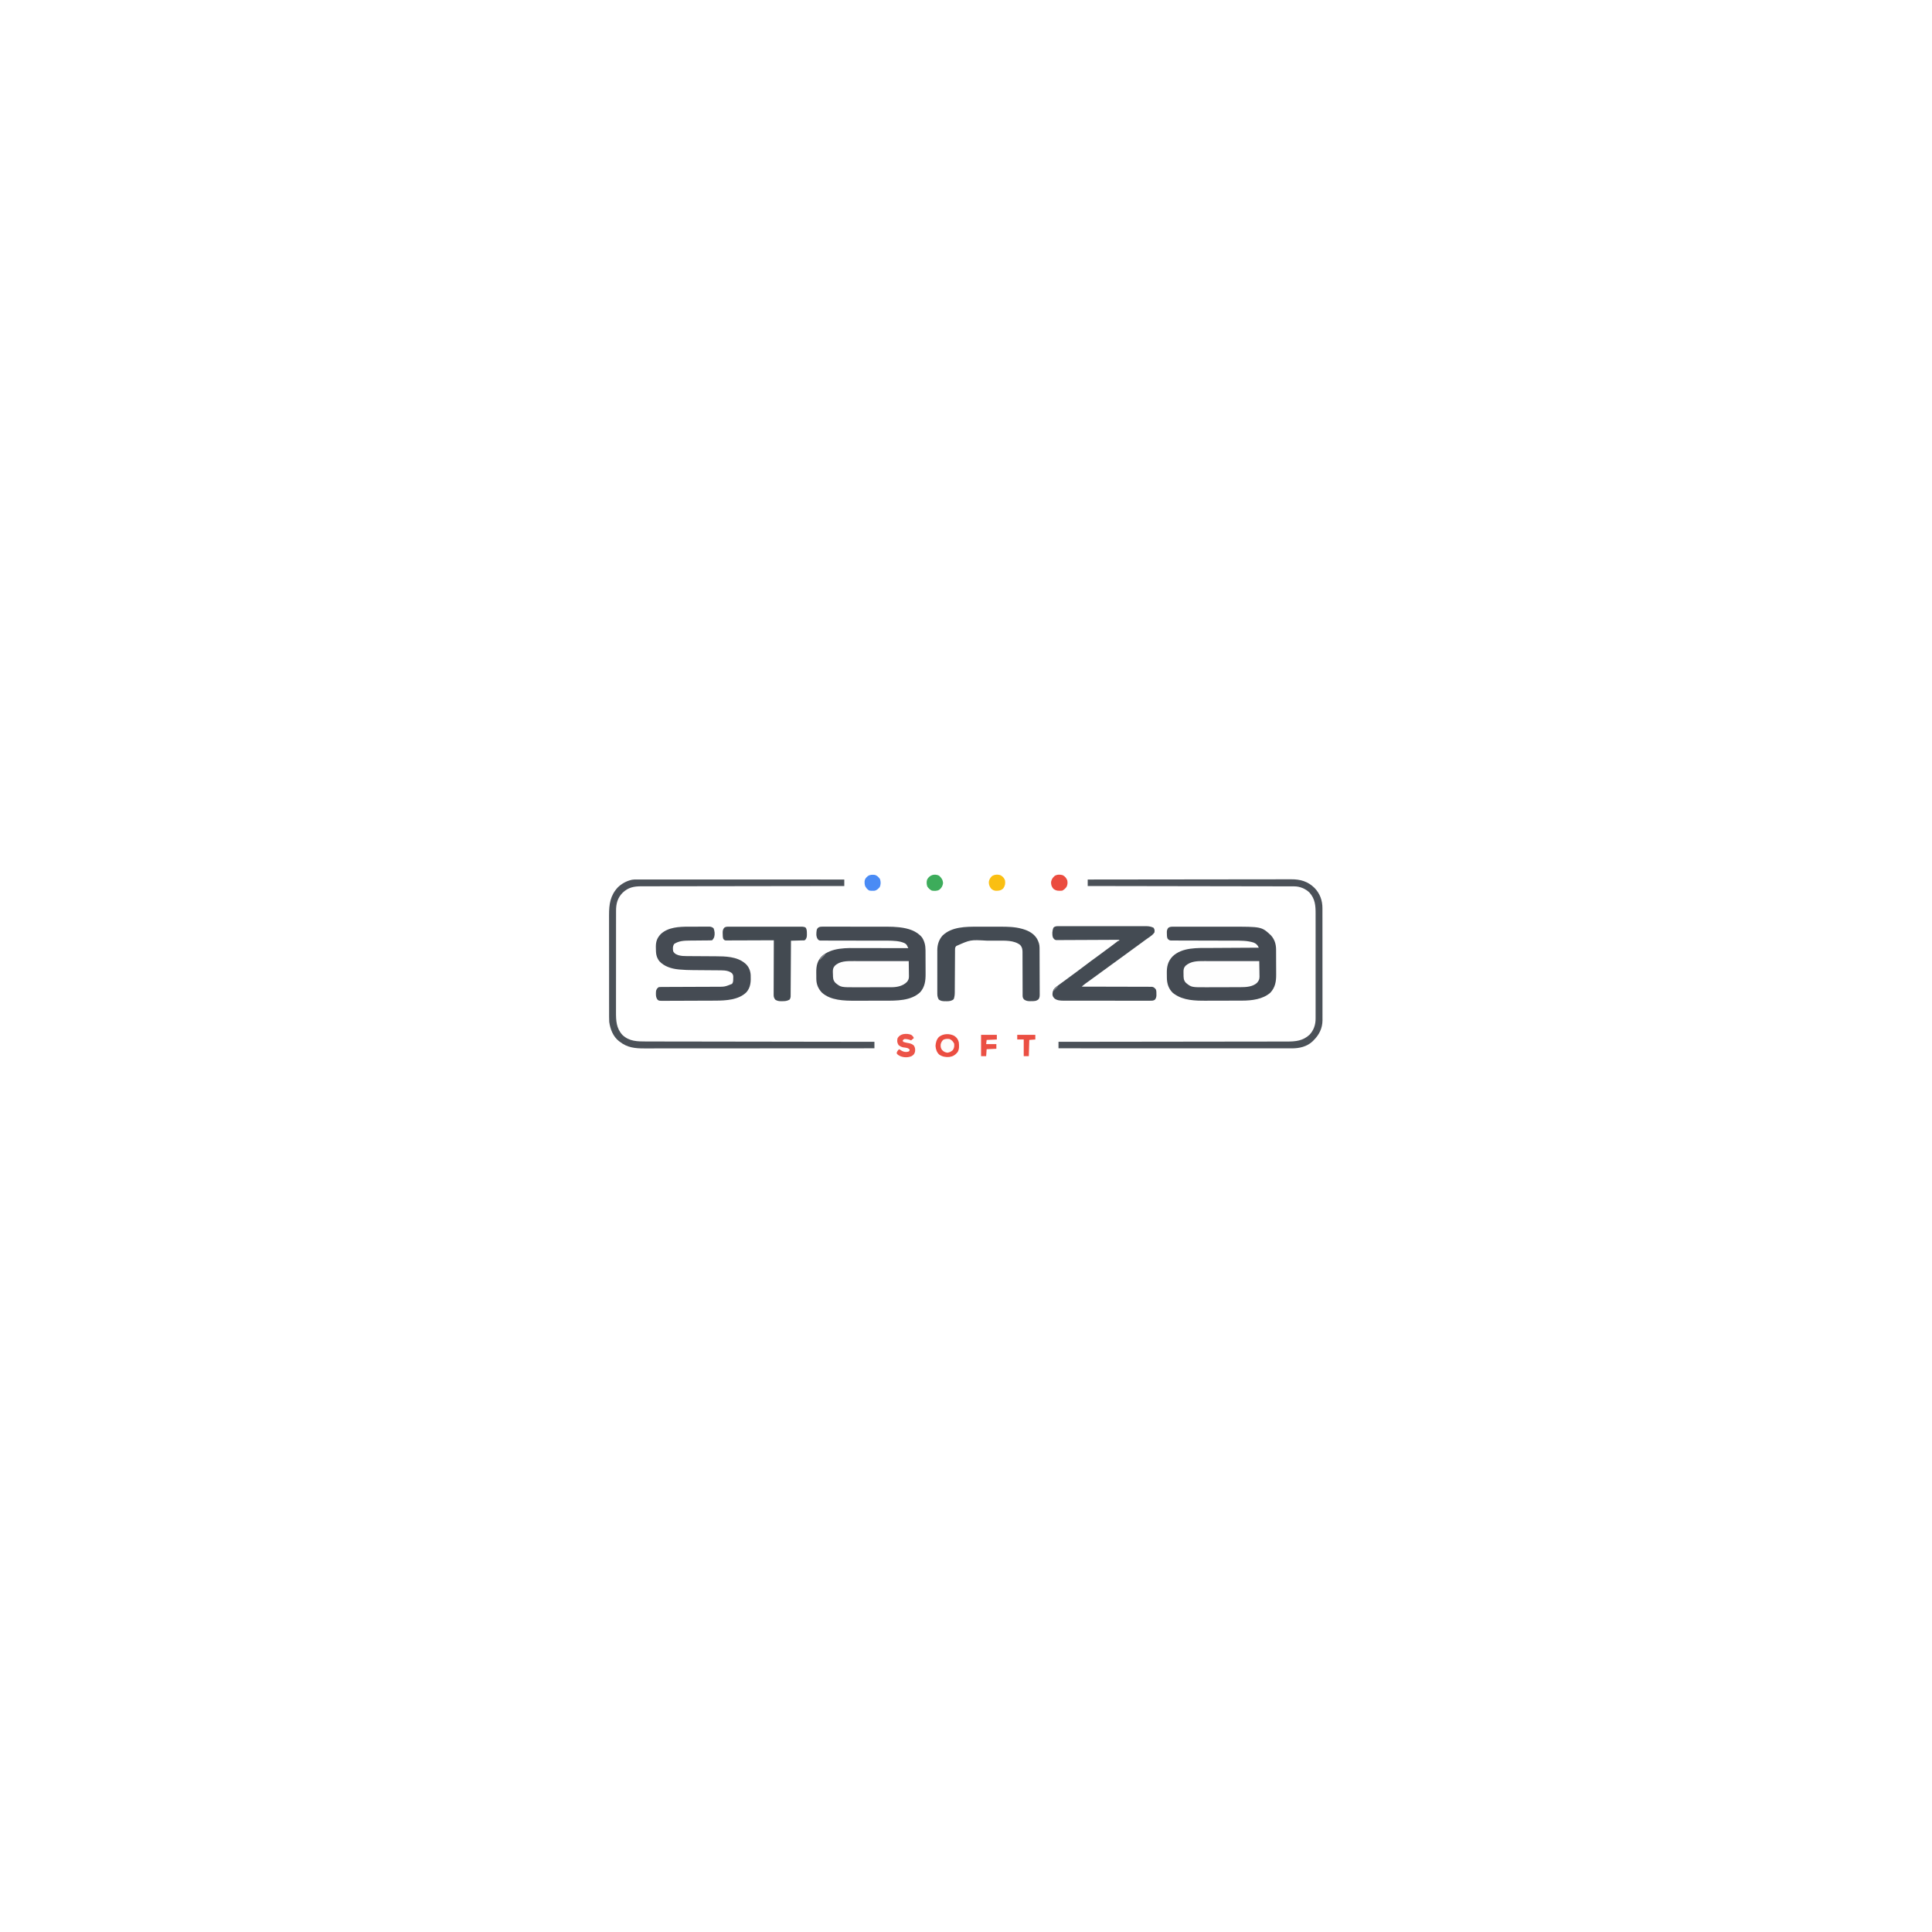
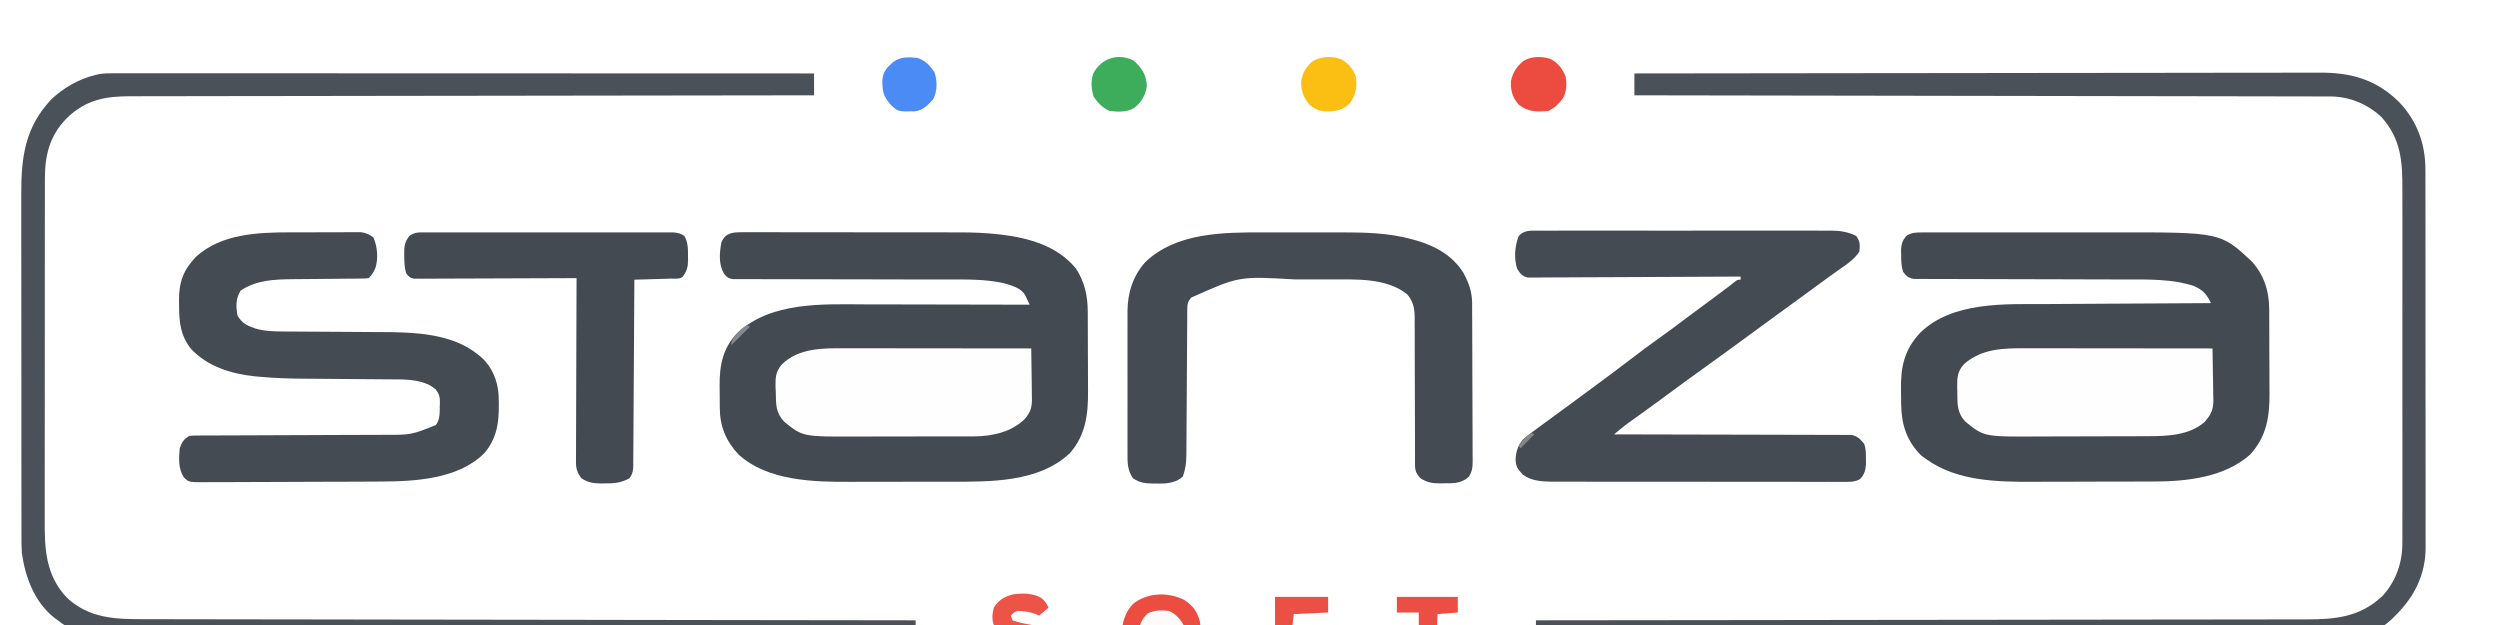
- <svg xmlns="http://www.w3.org/2000/svg" version="1.1" width="4167" height="4167">
+ <svg xmlns="http://www.w3.org/2000/svg" version="1.1" viewBox="1300 1850 1600 400">
  <path d="M0 0 C0.971 -0.005 0.971 -0.005 1.962 -0.009 C4.13 -0.017 6.298 -0.011 8.467 -0.005 C10.022 -0.008 11.578 -0.011 13.134 -0.015 C17.365 -0.025 21.595 -0.021 25.825 -0.015 C30.267 -0.01 34.709 -0.014 39.151 -0.017 C46.627 -0.021 54.103 -0.016 61.579 -0.007 C70.178 0.004 78.777 0.001 87.375 -0.01 C94.782 -0.02 102.189 -0.021 109.595 -0.016 C114.007 -0.012 118.419 -0.012 122.831 -0.019 C190.693 -0.107 190.693 -0.107 210.722 18.629 C218.538 27.295 221.758 37.486 221.825 49.024 C221.832 49.756 221.839 50.487 221.846 51.24 C221.864 53.634 221.868 56.028 221.871 58.422 C221.877 60.106 221.884 61.79 221.891 63.473 C221.903 66.996 221.906 70.519 221.905 74.041 C221.905 78.522 221.932 83.002 221.967 87.482 C221.989 90.959 221.993 94.437 221.992 97.914 C221.994 99.564 222.003 101.214 222.019 102.864 C222.147 117.871 220.144 130.8 209.535 142.254 C193.423 156.576 169.403 159.391 148.641 159.415 C147.589 159.42 146.537 159.425 145.453 159.43 C141.995 159.445 138.536 159.452 135.078 159.457 C133.886 159.46 132.695 159.463 131.467 159.466 C125.155 159.481 118.842 159.49 112.53 159.494 C106.063 159.5 99.596 159.524 93.129 159.552 C88.11 159.571 83.092 159.576 78.074 159.578 C75.693 159.581 73.312 159.588 70.931 159.602 C47.845 159.721 22.084 159.223 2.535 145.254 C0.926 144.109 0.926 144.109 -0.715 142.941 C-10.151 133.72 -13.579 122.865 -13.728 109.95 C-13.742 108.471 -13.753 106.992 -13.761 105.512 C-13.772 104.021 -13.792 102.53 -13.822 101.039 C-14.113 86.413 -11.817 75.147 -1.536 64.199 C19.203 44.068 52.589 45.949 79.317 45.849 C83.027 45.833 86.737 45.807 90.447 45.781 C97.445 45.735 104.443 45.698 111.44 45.665 C119.419 45.626 127.397 45.577 135.376 45.527 C151.762 45.424 168.148 45.334 184.535 45.254 C181.679 39.338 179.522 36.899 173.535 34.254 C159.748 29.812 145.111 30.106 130.78 30.112 C129.258 30.109 127.735 30.106 126.212 30.102 C122.965 30.094 119.718 30.089 116.471 30.085 C111.336 30.079 106.201 30.063 101.065 30.044 C99.3 30.038 97.535 30.031 95.77 30.025 C94.446 30.02 94.446 30.02 93.095 30.015 C81.16 29.973 69.225 29.94 57.291 29.928 C49.207 29.92 41.125 29.897 33.042 29.859 C28.773 29.839 24.504 29.827 20.235 29.832 C16.231 29.836 12.227 29.822 8.223 29.795 C6.754 29.788 5.285 29.787 3.816 29.795 C1.813 29.804 -0.191 29.786 -2.194 29.766 C-3.315 29.764 -4.436 29.761 -5.592 29.759 C-9.134 29.137 -10.288 28.064 -12.465 25.254 C-13.662 21.664 -13.671 18.663 -13.715 14.879 C-13.741 13.572 -13.767 12.265 -13.793 10.918 C-13.448 7.059 -12.88 5.245 -10.465 2.254 C-7.019 -0.007 -4.062 0.003 0 0 Z " fill="#444A52" transform="translate(2530.465,1998.746)" />
  <path d="M0 0 C0.649 -0.004 1.298 -0.008 1.967 -0.012 C4.134 -0.022 6.301 -0.01 8.469 0.002 C10.027 -0.001 11.584 -0.004 13.142 -0.009 C17.372 -0.019 21.602 -0.009 25.832 0.004 C30.275 0.016 34.718 0.011 39.16 0.009 C46.634 0.009 54.108 0.02 61.583 0.038 C70.182 0.059 78.781 0.063 87.381 0.056 C95.685 0.051 103.989 0.056 112.293 0.068 C115.809 0.072 119.325 0.073 122.841 0.071 C127.005 0.069 131.169 0.077 135.333 0.093 C136.846 0.097 138.359 0.098 139.872 0.095 C147.948 0.083 155.898 0.401 163.931 1.278 C164.654 1.357 165.378 1.436 166.124 1.517 C183.93 3.636 202.341 8.86 214.06 23.288 C219.54 31.77 221.514 40.601 221.569 50.566 C221.574 51.26 221.579 51.953 221.584 52.668 C221.598 54.948 221.605 57.227 221.611 59.507 C221.615 60.684 221.615 60.684 221.619 61.886 C221.634 66.043 221.644 70.2 221.648 74.357 C221.653 78.62 221.677 82.882 221.706 87.145 C221.725 90.45 221.73 93.755 221.731 97.06 C221.734 98.63 221.742 100.2 221.755 101.77 C221.872 116.581 220.23 129.94 210.095 141.437 C190.125 160.244 158.983 159.692 133.486 159.675 C131.09 159.679 128.695 159.683 126.299 159.688 C121.3 159.695 116.301 159.695 111.302 159.69 C104.951 159.684 98.599 159.701 92.248 159.724 C87.306 159.739 82.364 159.74 77.422 159.737 C75.083 159.737 72.744 159.742 70.405 159.753 C46.474 159.844 16.854 159.387 -1.967 142.206 C-9.977 133.652 -13.89 124.257 -13.928 112.456 C-13.935 111.718 -13.942 110.979 -13.948 110.218 C-13.959 108.663 -13.963 107.107 -13.963 105.552 C-13.967 103.21 -14.004 100.87 -14.042 98.529 C-14.142 85.337 -12.134 74.19 -2.592 64.374 C19.002 44.366 51.894 46.062 79.19 46.171 C82.9 46.184 86.61 46.185 90.32 46.187 C97.318 46.194 104.316 46.21 111.313 46.23 C119.292 46.253 127.27 46.264 135.249 46.274 C151.635 46.294 168.021 46.329 184.408 46.374 C183.794 45.075 183.172 43.78 182.547 42.487 C182.029 41.405 182.029 41.405 181.5 40.3 C178.818 35.57 172.971 34.139 168.025 32.663 C155.876 29.897 143.038 30.229 130.653 30.248 C129.131 30.247 127.608 30.245 126.085 30.243 C122.838 30.238 119.591 30.236 116.344 30.236 C111.209 30.235 106.074 30.222 100.938 30.207 C100.068 30.204 99.198 30.201 98.301 30.199 C96.523 30.193 94.746 30.188 92.968 30.183 C81.033 30.148 69.098 30.121 57.164 30.124 C49.08 30.125 40.998 30.109 32.915 30.073 C28.646 30.055 24.377 30.045 20.108 30.058 C16.104 30.069 12.1 30.057 8.096 30.028 C6.627 30.021 5.158 30.023 3.689 30.034 C1.686 30.048 -0.318 30.028 -2.321 30.007 C-3.442 30.005 -4.563 30.004 -5.719 30.002 C-8.592 29.374 -8.592 29.374 -10.938 26.96 C-14.884 20.792 -14.124 13.419 -12.905 6.437 C-10.38 0.546 -5.978 -0.001 0 0 Z " fill="#444A52" transform="translate(1774.592,1998.626)" />
  <path d="M0 0 C0.774 -0.001 1.548 -0.002 2.345 -0.003 C4.948 -0.006 7.551 -0.002 10.154 0.003 C12.035 0.002 13.916 0.001 15.797 0 C20.973 -0.002 26.15 0.002 31.326 0.007 C36.906 0.011 42.485 0.01 48.064 0.009 C57.733 0.009 67.403 0.012 77.072 0.017 C91.052 0.025 105.032 0.028 119.012 0.029 C141.692 0.031 164.373 0.038 187.053 0.048 C209.088 0.057 231.122 0.064 253.157 0.068 C253.836 0.068 254.515 0.068 255.215 0.069 C262.035 0.07 268.855 0.071 275.675 0.072 C332.876 0.083 390.078 0.1 447.279 0.123 C447.279 4.743 447.279 9.363 447.279 14.123 C445.847 14.125 445.847 14.125 444.386 14.126 C387.811 14.184 331.236 14.258 274.661 14.352 C267.869 14.363 261.077 14.374 254.286 14.385 C253.61 14.387 252.934 14.388 252.238 14.389 C230.336 14.425 208.435 14.45 186.533 14.471 C163.386 14.494 140.239 14.527 117.092 14.572 C103.226 14.598 89.361 14.616 75.496 14.622 C65.99 14.628 56.485 14.644 46.979 14.669 C41.493 14.683 36.008 14.692 30.522 14.688 C25.498 14.685 20.474 14.695 15.451 14.716 C13.635 14.722 11.819 14.722 10.003 14.716 C-6.351 14.673 -18.799 16.977 -30.909 28.686 C-41.898 39.787 -45.044 52.445 -44.982 67.691 C-44.986 68.707 -44.989 69.723 -44.993 70.77 C-45.004 74.15 -45 77.53 -44.996 80.909 C-45 83.343 -45.005 85.777 -45.011 88.21 C-45.023 94.119 -45.026 100.029 -45.023 105.938 C-45.022 110.745 -45.023 115.552 -45.028 120.359 C-45.028 121.045 -45.029 121.731 -45.03 122.438 C-45.031 123.831 -45.032 125.225 -45.033 126.619 C-45.044 139.672 -45.042 152.724 -45.036 165.777 C-45.031 177.695 -45.042 189.613 -45.061 201.531 C-45.08 213.793 -45.089 226.055 -45.085 238.317 C-45.083 245.192 -45.085 252.066 -45.099 258.94 C-45.113 265.408 -45.11 271.875 -45.097 278.342 C-45.095 280.708 -45.097 283.075 -45.106 285.441 C-45.167 304.292 -44.673 320.729 -31.221 335.373 C-16.407 349.363 0.881 349.422 20.077 349.402 C22.203 349.407 24.328 349.412 26.454 349.419 C32.278 349.435 38.102 349.438 43.926 349.44 C50.213 349.443 56.5 349.459 62.787 349.472 C73.674 349.495 84.56 349.51 95.447 349.52 C106.862 349.53 118.277 349.545 129.692 349.565 C130.758 349.567 130.758 349.567 131.845 349.569 C135.453 349.575 139.061 349.582 142.669 349.588 C168.208 349.634 193.747 349.67 219.286 349.701 C244.093 349.731 268.899 349.766 293.706 349.806 C294.471 349.807 295.236 349.808 296.024 349.809 C303.707 349.822 311.389 349.834 319.072 349.847 C334.722 349.872 350.371 349.897 366.021 349.922 C366.741 349.923 367.46 349.924 368.201 349.925 C416.227 350.001 464.253 350.063 512.279 350.123 C512.279 354.743 512.279 359.363 512.279 364.123 C463.445 364.157 414.611 364.189 365.777 364.208 C364.693 364.208 364.693 364.208 363.587 364.209 C347.874 364.215 332.162 364.22 316.45 364.225 C308.744 364.228 301.039 364.23 293.334 364.233 C292.183 364.233 292.183 364.233 291.01 364.234 C266.164 364.242 241.318 364.257 216.472 364.276 C190.936 364.295 165.4 364.307 139.863 364.311 C136.255 364.311 132.647 364.312 129.039 364.313 C128.329 364.313 127.619 364.313 126.887 364.313 C115.464 364.316 104.04 364.325 92.617 364.337 C81.128 364.348 69.639 364.353 58.15 364.35 C51.926 364.349 45.703 364.351 39.48 364.361 C33.78 364.371 28.08 364.372 22.38 364.365 C20.321 364.364 18.262 364.367 16.202 364.373 C-3.542 364.43 -20.663 362.831 -36.721 350.123 C-37.407 349.624 -38.093 349.125 -38.799 348.611 C-51.555 338.643 -57.556 322.658 -59.721 307.123 C-59.972 303.533 -59.996 299.963 -59.982 296.366 C-59.986 295.341 -59.989 294.317 -59.993 293.261 C-60.004 289.859 -60 286.457 -59.996 283.055 C-60 280.604 -60.005 278.152 -60.011 275.7 C-60.023 269.75 -60.026 263.8 -60.023 257.849 C-60.022 253.009 -60.023 248.168 -60.028 243.327 C-60.028 242.636 -60.029 241.945 -60.03 241.233 C-60.031 239.828 -60.032 238.424 -60.033 237.02 C-60.044 223.873 -60.042 210.726 -60.036 197.579 C-60.031 185.577 -60.042 173.576 -60.061 161.575 C-60.08 149.223 -60.088 136.872 -60.085 124.52 C-60.083 117.597 -60.085 110.674 -60.099 103.751 C-60.113 97.238 -60.11 90.725 -60.097 84.212 C-60.095 81.83 -60.097 79.447 -60.106 77.065 C-60.181 53.707 -57.666 34.725 -41.159 16.998 C-33.354 9.443 -23.323 3.673 -12.721 1.123 C-12.015 0.951 -11.309 0.779 -10.581 0.601 C-7.041 0.009 -3.577 -0.013 0 0 Z " fill="#4B5158" transform="translate(1373.721,1896.877)" />
  <path d="M0 0 C57.726 -0.092 115.452 -0.162 173.178 -0.204 C179.995 -0.209 186.811 -0.214 193.628 -0.22 C194.306 -0.22 194.985 -0.221 195.683 -0.221 C217.654 -0.238 239.624 -0.268 261.595 -0.305 C284.821 -0.344 308.047 -0.368 331.273 -0.376 C345.181 -0.382 359.089 -0.399 372.998 -0.432 C382.538 -0.453 392.078 -0.459 401.618 -0.454 C407.121 -0.451 412.623 -0.455 418.125 -0.477 C423.169 -0.496 428.213 -0.497 433.257 -0.484 C435.075 -0.482 436.894 -0.487 438.712 -0.5 C458.587 -0.629 474.707 3.886 489.27 18.145 C500.926 30.335 506.325 45.094 506.261 61.79 C506.265 62.854 506.268 63.918 506.272 65.015 C506.283 68.569 506.279 72.123 506.275 75.677 C506.279 78.23 506.284 80.783 506.29 83.336 C506.302 89.545 506.305 95.753 506.302 101.962 C506.301 107.012 506.302 112.061 506.307 117.111 C506.307 117.831 506.308 118.551 506.308 119.293 C506.31 120.755 506.311 122.218 506.312 123.68 C506.323 137.386 506.321 151.092 506.315 164.798 C506.309 177.318 506.321 189.838 506.34 202.358 C506.359 215.232 506.367 228.105 506.364 240.979 C506.362 248.199 506.364 255.419 506.378 262.64 C506.392 269.433 506.389 276.225 506.376 283.018 C506.374 285.506 506.376 287.994 506.385 290.482 C506.395 293.889 506.387 297.295 506.374 300.702 C506.382 301.677 506.389 302.652 506.397 303.657 C506.262 320.949 499.196 334.974 487 347 C486.363 347.647 485.726 348.294 485.07 348.961 C472.937 360.49 456.402 364.176 440.143 364.123 C439.27 364.124 438.398 364.125 437.499 364.127 C434.573 364.129 431.647 364.125 428.721 364.12 C426.603 364.121 424.485 364.122 422.367 364.123 C416.545 364.125 410.723 364.121 404.902 364.116 C398.624 364.112 392.347 364.113 386.069 364.114 C375.193 364.114 364.316 364.111 353.44 364.106 C342.033 364.1 330.626 364.096 319.219 364.095 C318.155 364.095 318.155 364.095 317.069 364.095 C313.467 364.094 309.865 364.094 306.262 364.094 C280.749 364.092 255.235 364.085 229.722 364.075 C204.936 364.066 180.151 364.059 155.365 364.055 C154.601 364.055 153.837 364.055 153.05 364.055 C145.377 364.053 137.705 364.052 130.032 364.051 C114.402 364.048 98.771 364.045 83.141 364.042 C82.422 364.042 81.704 364.042 80.963 364.042 C32.976 364.033 -15.012 364.017 -63 364 C-63 359.38 -63 354.76 -63 350 C-61.924 349.999 -60.847 349.998 -59.738 349.997 C-12.292 349.954 35.155 349.907 82.601 349.841 C83.32 349.84 84.038 349.839 84.779 349.838 C100.396 349.816 116.014 349.794 131.631 349.771 C139.29 349.76 146.95 349.749 154.609 349.738 C155.371 349.736 156.133 349.735 156.918 349.734 C181.612 349.699 206.305 349.673 230.999 349.652 C256.38 349.63 281.76 349.599 307.141 349.555 C310.728 349.549 314.315 349.543 317.902 349.537 C318.96 349.535 318.96 349.535 320.041 349.533 C331.393 349.515 342.746 349.506 354.098 349.502 C365.518 349.497 376.938 349.481 388.357 349.454 C394.542 349.44 400.727 349.431 406.911 349.435 C412.578 349.438 418.244 349.428 423.91 349.407 C425.956 349.402 428.002 349.401 430.048 349.407 C448.658 349.45 464.603 347.857 478.742 334.449 C487.604 324.836 491.627 312.865 491.508 299.963 C491.514 298.909 491.52 297.854 491.527 296.768 C491.543 293.264 491.53 289.762 491.518 286.258 C491.523 283.734 491.53 281.21 491.539 278.686 C491.555 272.56 491.553 266.434 491.541 260.308 C491.532 255.326 491.531 250.343 491.535 245.361 C491.536 244.294 491.536 244.294 491.537 243.206 C491.538 241.761 491.54 240.316 491.541 238.871 C491.552 225.344 491.539 211.817 491.518 198.29 C491.5 186.704 491.503 175.117 491.521 163.531 C491.543 150.051 491.551 136.572 491.539 123.092 C491.538 121.653 491.537 120.213 491.535 118.773 C491.535 118.065 491.534 117.357 491.533 116.627 C491.53 111.656 491.536 106.684 491.545 101.713 C491.558 95.011 491.549 88.31 491.526 81.608 C491.52 79.154 491.522 76.699 491.531 74.245 C491.589 56.358 490.67 41.983 478.191 27.969 C469.253 19.495 457.314 14.675 445.064 14.738 C444.291 14.734 443.518 14.73 442.722 14.726 C440.135 14.715 437.548 14.718 434.961 14.722 C433.086 14.717 431.211 14.711 429.337 14.704 C424.188 14.688 419.039 14.685 413.89 14.683 C408.336 14.68 402.783 14.664 397.229 14.651 C387.608 14.628 377.987 14.613 368.366 14.603 C354.456 14.589 340.545 14.563 326.635 14.535 C304.066 14.49 281.498 14.453 258.929 14.422 C237.006 14.392 215.082 14.357 193.158 14.317 C192.482 14.316 191.806 14.315 191.11 14.314 C184.322 14.301 177.535 14.289 170.747 14.276 C113.831 14.171 56.916 14.081 0 14 C0 9.38 0 4.76 0 0 Z " fill="#4B5158" transform="translate(2346,1897)" />
  <path d="M0 0 C0.826 -0.005 1.652 -0.009 2.503 -0.014 C5.275 -0.026 8.047 -0.017 10.819 -0.007 C12.805 -0.011 14.791 -0.017 16.777 -0.023 C22.176 -0.037 27.575 -0.032 32.974 -0.022 C38.624 -0.014 44.275 -0.021 49.925 -0.026 C59.421 -0.032 68.916 -0.024 78.411 -0.01 C89.38 0.006 100.349 0.001 111.317 -0.016 C120.737 -0.029 130.156 -0.031 139.575 -0.023 C145.2 -0.019 150.824 -0.018 156.449 -0.028 C161.742 -0.037 167.035 -0.031 172.329 -0.013 C174.268 -0.009 176.207 -0.01 178.147 -0.017 C180.802 -0.025 183.456 -0.015 186.111 0 C186.872 -0.007 187.633 -0.013 188.417 -0.02 C193.839 0.038 198.987 0.918 203.873 3.381 C206.364 7.118 206.331 8.954 205.873 13.381 C202.759 18.209 198.443 21.088 193.81 24.318 C192.183 25.472 190.557 26.627 188.931 27.783 C187.676 28.673 187.676 28.673 186.396 29.58 C182.353 32.466 178.364 35.424 174.373 38.381 C167.497 43.464 160.583 48.491 153.642 53.486 C148.192 57.415 142.776 61.388 137.373 65.381 C127.519 72.661 117.587 79.829 107.643 86.985 C98.391 93.647 89.174 100.351 80.007 107.13 C73.657 111.821 67.262 116.447 60.834 121.031 C60.139 121.53 59.444 122.028 58.728 122.541 C58.127 122.97 57.525 123.4 56.905 123.842 C55.141 125.178 53.443 126.557 51.746 127.977 C50.798 128.77 49.85 129.564 48.873 130.381 C49.667 130.381 50.461 130.382 51.28 130.383 C70.601 130.398 89.921 130.44 109.242 130.513 C118.586 130.548 127.929 130.573 137.273 130.577 C145.416 130.58 153.559 130.6 161.702 130.641 C166.015 130.663 170.327 130.675 174.639 130.667 C178.698 130.66 182.756 130.675 186.815 130.709 C188.305 130.717 189.794 130.717 191.284 130.708 C193.318 130.696 195.353 130.718 197.387 130.742 C198.526 130.744 199.664 130.747 200.837 130.75 C204.812 131.576 206.317 133.305 208.873 136.381 C210.191 139.576 210.039 142.887 210.06 146.318 C210.075 147.338 210.089 148.358 210.103 149.408 C209.797 153.356 209.096 156.121 206.299 159.002 C202.873 160.95 199.656 160.792 195.822 160.755 C195.004 160.759 194.186 160.763 193.343 160.767 C190.599 160.777 187.855 160.765 185.11 160.753 C183.144 160.756 181.178 160.759 179.212 160.764 C173.866 160.774 168.521 160.764 163.176 160.751 C157.581 160.74 151.987 160.744 146.392 160.746 C136.991 160.747 127.59 160.736 118.189 160.717 C107.329 160.696 96.47 160.692 85.61 160.699 C75.16 160.704 64.71 160.699 54.26 160.688 C49.815 160.683 45.371 160.682 40.927 160.684 C35.686 160.686 30.445 160.678 25.204 160.662 C23.284 160.658 21.364 160.657 19.444 160.66 C16.816 160.663 14.188 160.654 11.559 160.642 C10.806 160.645 10.053 160.649 9.277 160.653 C2.752 160.6 -4.25 160.186 -9.565 156.068 C-12.681 152.8 -14.095 150.843 -14.154 146.275 C-13.814 141.069 -12.632 137.356 -9.127 133.381 C-6.242 130.857 -3.172 128.623 -0.065 126.381 C0.822 125.729 1.708 125.078 2.621 124.407 C4.463 123.053 6.309 121.703 8.158 120.358 C10.696 118.51 13.224 116.65 15.748 114.783 C22.003 110.158 28.273 105.553 34.549 100.955 C42.992 94.762 51.372 88.497 59.685 82.131 C65.908 77.367 72.162 72.681 78.569 68.168 C84.505 63.971 90.299 59.588 96.106 55.213 C102.932 50.075 109.8 44.996 116.694 39.948 C119.782 37.683 122.825 35.421 125.783 32.986 C127.873 31.381 127.873 31.381 129.873 31.381 C129.873 30.721 129.873 30.061 129.873 29.381 C129.16 29.386 128.448 29.39 127.713 29.395 C110.379 29.505 93.045 29.588 75.71 29.64 C67.327 29.666 58.945 29.701 50.562 29.758 C43.256 29.808 35.951 29.84 28.645 29.851 C24.776 29.858 20.907 29.873 17.038 29.91 C13.397 29.944 9.756 29.954 6.115 29.946 C4.141 29.949 2.166 29.975 0.192 30.003 C-0.983 29.996 -2.158 29.989 -3.369 29.982 C-4.39 29.987 -5.412 29.991 -6.464 29.996 C-10.109 29.154 -11.134 27.456 -13.127 24.381 C-15.33 17.772 -14.675 9.75 -12.127 3.381 C-8.65 -0.321 -4.765 -0.041 0 0 Z " fill="#444B53" transform="translate(2284.127,1997.619)" />
  <path d="M0 0 C1.4 -0.004 2.8 -0.008 4.2 -0.013 C7.097 -0.02 9.993 -0.02 12.889 -0.015 C16.592 -0.009 20.295 -0.026 23.998 -0.049 C26.873 -0.064 29.747 -0.065 32.622 -0.062 C33.989 -0.062 35.355 -0.067 36.721 -0.078 C38.622 -0.09 40.523 -0.081 42.425 -0.072 C43.502 -0.072 44.58 -0.073 45.69 -0.073 C49.055 0.357 50.923 1.256 53.613 3.301 C56.127 9.166 56.773 16.231 55.008 22.426 C53.878 25.179 52.724 27.19 50.613 29.301 C48.227 29.566 48.227 29.566 45.192 29.588 C44.056 29.601 42.921 29.615 41.75 29.629 C39.896 29.636 39.896 29.636 38.004 29.645 C36.73 29.659 35.457 29.674 34.145 29.689 C30.051 29.735 25.957 29.77 21.863 29.801 C17.812 29.832 13.761 29.865 9.71 29.913 C7.188 29.941 4.666 29.962 2.144 29.973 C-9.861 30.11 -20.985 30.474 -31.262 37.176 C-34.602 42.088 -34.421 47.54 -33.387 53.301 C-30.98 57.139 -28.795 58.982 -24.574 60.551 C-23.358 61.023 -23.358 61.023 -22.117 61.504 C-16.053 63.274 -10.001 63.45 -3.74 63.458 C-2.484 63.466 -2.484 63.466 -1.203 63.474 C0.606 63.485 2.415 63.493 4.225 63.5 C7.108 63.512 9.991 63.531 12.875 63.553 C21.071 63.614 29.268 63.668 37.464 63.702 C42.491 63.723 47.517 63.759 52.544 63.803 C54.439 63.817 56.335 63.826 58.23 63.829 C78.975 63.868 103.833 64.488 120.613 78.301 C121.248 78.813 121.882 79.324 122.535 79.852 C129.618 86.192 133.181 94.973 133.736 104.379 C134.219 118.028 133.96 130.451 124.613 141.301 C107.968 157.98 80.239 159.417 58.073 159.494 C56.093 159.506 56.093 159.506 54.073 159.518 C49.736 159.544 45.399 159.56 41.062 159.574 C39.562 159.58 38.062 159.585 36.562 159.59 C30.326 159.612 24.09 159.631 17.854 159.642 C8.943 159.658 0.031 159.692 -8.88 159.748 C-15.165 159.787 -21.45 159.807 -27.734 159.812 C-31.482 159.816 -35.229 159.828 -38.977 159.86 C-43.149 159.896 -47.321 159.892 -51.493 159.884 C-52.731 159.901 -53.969 159.917 -55.245 159.934 C-64.551 159.866 -64.551 159.866 -67.643 156.886 C-71.421 151.286 -70.888 144.873 -70.387 138.301 C-68.862 134.089 -68.107 132.781 -64.387 130.301 C-61.948 130.045 -61.948 130.045 -58.995 130.036 C-57.875 130.027 -56.755 130.019 -55.602 130.011 C-53.757 130.012 -53.757 130.012 -51.876 130.014 C-49.888 130.003 -47.901 129.993 -45.913 129.982 C-43.774 129.973 -41.635 129.968 -39.496 129.965 C-35.027 129.959 -30.557 129.937 -26.088 129.913 C-16.583 129.864 -7.079 129.831 2.426 129.801 C12.65 129.768 22.874 129.731 33.099 129.677 C37.528 129.653 41.957 129.64 46.386 129.633 C48.49 129.629 50.594 129.62 52.697 129.609 C55.244 129.595 57.791 129.589 60.337 129.591 C77.769 129.649 77.769 129.649 93.613 123.301 C96.241 119.737 96.016 115.623 96.051 111.363 C96.1 110.309 96.1 110.309 96.15 109.232 C96.191 105.308 95.785 103.519 93.336 100.406 C91.028 98.621 89.347 97.455 86.613 96.551 C85.974 96.329 85.335 96.107 84.676 95.879 C79.59 94.453 74.749 94.145 69.484 94.127 C68.276 94.117 68.276 94.117 67.043 94.107 C65.295 94.093 63.547 94.081 61.8 94.071 C59.013 94.054 56.226 94.031 53.439 94.006 C45.515 93.936 37.59 93.876 29.666 93.824 C24.81 93.792 19.954 93.75 15.099 93.704 C13.268 93.688 11.438 93.676 9.608 93.667 C-0.208 93.62 -9.93 93.296 -19.707 92.386 C-20.995 92.268 -20.995 92.268 -22.308 92.147 C-37.276 90.629 -53.007 85.74 -63.387 74.301 C-69.935 65.675 -70.75 57.65 -70.762 47.051 C-70.786 45.874 -70.811 44.697 -70.836 43.484 C-70.875 31.786 -67.997 23.99 -59.852 15.555 C-43.96 1.023 -20.44 -0.014 0 0 Z " fill="#454B53" transform="translate(1485.387,1998.699)" />
  <path d="M0 0 C1.855 -0.001 3.711 -0.003 5.566 -0.006 C9.422 -0.009 13.277 -0.005 17.133 0.005 C22.017 0.016 26.901 0.01 31.785 -0.002 C35.606 -0.01 39.428 -0.007 43.25 -0.002 C45.048 -0.001 46.847 -0.002 48.645 -0.007 C64.038 -0.039 79.953 0.273 94.875 4.453 C96.045 4.775 96.045 4.775 97.238 5.103 C109.742 8.743 120.959 14.9 127.848 26.332 C131.119 32.636 133.11 37.985 133.147 45.123 C133.158 46.549 133.158 46.549 133.169 48.003 C133.172 49.034 133.174 50.065 133.177 51.127 C133.184 52.222 133.19 53.317 133.197 54.445 C133.217 58.062 133.228 61.679 133.238 65.297 C133.242 66.533 133.246 67.769 133.251 69.042 C133.269 74.904 133.284 80.766 133.292 86.628 C133.302 93.387 133.328 100.145 133.369 106.903 C133.403 112.765 133.414 118.627 133.418 124.489 C133.423 126.98 133.435 129.472 133.453 131.963 C133.478 135.443 133.477 138.923 133.47 142.404 C133.489 143.95 133.489 143.95 133.509 145.528 C133.476 149.953 133.452 152.526 131.108 156.364 C126.258 160.741 121.285 160.604 115.062 160.578 C114.277 160.594 113.491 160.61 112.682 160.627 C107.723 160.631 104.255 160.075 100 157.266 C97.444 154.415 96.625 152.617 96.621 148.801 C96.613 147.912 96.605 147.023 96.597 146.108 C96.603 145.14 96.609 144.173 96.615 143.176 C96.61 142.151 96.604 141.127 96.599 140.071 C96.589 137.846 96.586 135.62 96.589 133.395 C96.594 129.873 96.58 126.351 96.561 122.829 C96.524 115.35 96.51 107.87 96.5 100.391 C96.488 91.73 96.466 83.071 96.42 74.41 C96.406 70.942 96.411 67.473 96.415 64.004 C96.406 61.874 96.396 59.744 96.385 57.614 C96.391 56.65 96.397 55.687 96.403 54.695 C96.348 48.644 95.576 44.254 91.484 39.508 C78.062 28.927 58.537 30.106 42.367 30.098 C40.88 30.094 39.394 30.091 37.907 30.088 C34.806 30.082 31.705 30.08 28.604 30.08 C25.462 30.08 22.32 30.073 19.179 30.06 C-15.986 28.042 -15.986 28.042 -46.539 41.68 C-48.922 44.267 -49.127 45.99 -49.145 49.407 C-49.155 50.709 -49.155 50.709 -49.166 52.037 C-49.17 53.468 -49.17 53.468 -49.174 54.928 C-49.18 55.932 -49.187 56.935 -49.194 57.969 C-49.208 60.154 -49.22 62.339 -49.23 64.524 C-49.246 67.983 -49.269 71.442 -49.295 74.901 C-49.366 84.739 -49.426 94.576 -49.477 104.414 C-49.509 110.427 -49.55 116.44 -49.597 122.452 C-49.613 124.744 -49.625 127.035 -49.634 129.326 C-49.646 132.536 -49.67 135.746 -49.697 138.956 C-49.698 139.9 -49.698 140.844 -49.699 141.817 C-49.756 147.006 -50.207 151.376 -52 156.266 C-55.994 160.06 -61.496 160.759 -66.809 160.764 C-67.573 160.744 -68.337 160.724 -69.125 160.703 C-69.897 160.71 -70.669 160.717 -71.465 160.725 C-76.314 160.671 -79.919 160.13 -84 157.266 C-87.58 151.9 -87.427 146.971 -87.388 140.753 C-87.393 139.707 -87.399 138.66 -87.404 137.582 C-87.417 134.129 -87.409 130.676 -87.398 127.223 C-87.4 124.814 -87.403 122.405 -87.407 119.996 C-87.412 114.946 -87.405 109.897 -87.391 104.847 C-87.374 98.396 -87.384 91.945 -87.402 85.494 C-87.413 80.517 -87.409 75.54 -87.401 70.563 C-87.399 68.186 -87.402 65.809 -87.409 63.432 C-87.417 60.096 -87.405 56.761 -87.388 53.425 C-87.394 52.455 -87.4 51.485 -87.407 50.485 C-87.298 38.608 -84.015 28.098 -76.102 19.109 C-56.298 -0.031 -25.77 -0.068 0 0 Z " fill="#444B53" transform="translate(2109,1998.734)" />
  <path d="M0 0 C1.035 -0.005 1.035 -0.005 2.09 -0.009 C4.407 -0.017 6.724 -0.011 9.041 -0.005 C10.7 -0.008 12.359 -0.011 14.018 -0.015 C18.528 -0.025 23.038 -0.021 27.549 -0.015 C32.265 -0.01 36.981 -0.014 41.697 -0.017 C49.618 -0.021 57.54 -0.016 65.461 -0.007 C74.623 0.004 83.785 0.001 92.947 -0.01 C100.808 -0.02 108.669 -0.021 116.529 -0.016 C121.227 -0.012 125.924 -0.012 130.621 -0.019 C135.038 -0.024 139.454 -0.02 143.871 -0.009 C145.493 -0.006 147.115 -0.007 148.737 -0.011 C150.95 -0.017 153.161 -0.01 155.374 0 C157.232 0.001 157.232 0.001 159.127 0.002 C162.117 0.243 163.79 0.586 166.25 2.254 C168.632 6.367 168.584 10.62 168.563 15.254 C168.579 15.953 168.595 16.651 168.612 17.371 C168.616 21.864 167.945 24.652 165.25 28.254 C163.364 30.14 160.108 29.497 157.59 29.57 C156.926 29.591 156.261 29.612 155.577 29.633 C153.447 29.699 151.317 29.758 149.188 29.816 C147.747 29.86 146.306 29.903 144.865 29.947 C141.327 30.055 137.789 30.156 134.25 30.254 C134.247 30.884 134.244 31.514 134.24 32.164 C134.159 47.495 134.067 62.827 133.963 78.158 C133.913 85.573 133.866 92.987 133.828 100.401 C133.795 106.863 133.756 113.325 133.707 119.787 C133.682 123.208 133.66 126.63 133.647 130.052 C133.63 133.871 133.601 137.69 133.569 141.509 C133.566 143.212 133.566 143.212 133.563 144.951 C133.551 145.991 133.54 147.031 133.529 148.103 C133.523 149.007 133.518 149.91 133.512 150.841 C133.227 153.466 132.698 155.052 131.25 157.254 C125.872 160.29 121.284 160.72 115.188 160.629 C114.411 160.641 113.634 160.652 112.834 160.664 C107.94 160.639 104.411 160.085 100.25 157.254 C97.716 153.731 96.876 151.301 96.889 146.983 C96.885 145.941 96.881 144.9 96.877 143.826 C96.888 142.694 96.899 141.562 96.91 140.395 C96.909 138.595 96.909 138.595 96.908 136.758 C96.91 133.475 96.925 130.192 96.946 126.91 C96.965 123.476 96.967 120.042 96.97 116.608 C96.979 110.109 97.004 103.61 97.034 97.112 C97.068 89.712 97.084 82.311 97.099 74.911 C97.131 59.692 97.183 44.473 97.25 29.254 C96.435 29.258 96.435 29.258 95.603 29.262 C82.383 29.329 69.164 29.378 55.944 29.409 C49.551 29.425 43.158 29.446 36.765 29.48 C30.598 29.513 24.432 29.531 18.266 29.539 C15.91 29.544 13.554 29.555 11.198 29.571 C7.906 29.593 4.614 29.596 1.321 29.595 C-0.149 29.611 -0.149 29.611 -1.65 29.627 C-2.546 29.623 -3.442 29.619 -4.365 29.615 C-5.144 29.617 -5.923 29.62 -6.725 29.623 C-9.309 29.152 -10.159 28.31 -11.75 26.254 C-12.969 22.595 -12.972 19.19 -13 15.379 C-13.02 14.671 -13.041 13.964 -13.062 13.234 C-13.096 8.699 -12.576 5.833 -9.75 2.254 C-6.092 -0.184 -4.36 0.003 0 0 Z " fill="#434A51" transform="translate(1571.75,1998.746)" />
  <path d="M0 0 C1.933 -0 1.933 -0 3.905 -0 C7.413 -0.001 10.921 0.005 14.428 0.012 C18.104 0.018 21.779 0.019 25.455 0.02 C32.403 0.023 39.351 0.031 46.3 0.042 C54.215 0.053 62.131 0.058 70.046 0.063 C86.318 0.074 102.589 0.091 118.861 0.114 C118.985 5.682 119.076 11.249 119.136 16.819 C119.161 18.711 119.195 20.604 119.238 22.496 C119.299 25.224 119.327 27.951 119.349 30.68 C119.375 31.519 119.401 32.358 119.428 33.222 C119.43 39.431 117.906 42.4 113.861 47.114 C104.159 55.711 90.231 56.259 77.935 56.275 C76.494 56.282 76.494 56.282 75.024 56.29 C71.866 56.304 68.707 56.311 65.549 56.317 C64.462 56.319 63.375 56.322 62.255 56.325 C56.498 56.34 50.741 56.349 44.985 56.354 C39.079 56.359 33.173 56.383 27.267 56.412 C22.691 56.43 18.114 56.436 13.538 56.437 C11.363 56.44 9.188 56.448 7.013 56.461 C-27.29 56.655 -27.29 56.655 -39.139 47.114 C-44.81 41.165 -44.379 35.607 -44.451 27.801 C-44.48 26.768 -44.509 25.735 -44.539 24.67 C-44.59 18.64 -44.378 14.781 -40.139 10.114 C-28.622 0.006 -14.535 -0.043 0 0 Z " fill="#FEFEFE" transform="translate(2597.139,2072.886)" />
  <path d="M0 0 C1.933 -0 1.933 -0 3.905 -0 C7.413 -0.001 10.921 0.005 14.428 0.012 C18.104 0.018 21.779 0.019 25.455 0.02 C32.403 0.023 39.351 0.031 46.3 0.042 C54.215 0.053 62.131 0.058 70.046 0.063 C86.318 0.074 102.589 0.091 118.861 0.114 C118.96 5.558 119.033 11.002 119.081 16.447 C119.101 18.297 119.128 20.148 119.163 21.998 C119.212 24.664 119.234 27.33 119.252 29.996 C119.272 30.818 119.293 31.641 119.314 32.488 C119.316 37.865 118.396 40.828 114.861 45.114 C106.382 53.593 94.06 56.299 82.383 56.396 C81.477 56.393 80.571 56.391 79.638 56.388 C78.658 56.393 77.678 56.398 76.668 56.404 C73.45 56.417 70.232 56.417 67.013 56.414 C64.755 56.418 62.497 56.423 60.239 56.427 C55.511 56.435 50.783 56.434 46.055 56.429 C40.035 56.423 34.017 56.44 27.997 56.464 C23.333 56.478 18.668 56.479 14.003 56.476 C11.787 56.477 9.57 56.482 7.353 56.492 C-27.35 56.631 -27.35 56.631 -39.139 47.114 C-44.832 41.004 -44.475 36.055 -44.639 27.989 C-44.693 26.872 -44.747 25.756 -44.803 24.606 C-44.899 18.802 -44.707 14.986 -40.858 10.457 C-30.061 -0.339 -14.252 -0.043 0 0 Z " fill="#FEFEFE" transform="translate(1841.139,2072.886)" />
  <path d="M0 0 C5.551 3.629 8.415 7.635 10 14 C10.767 21.285 11.298 28.906 7.336 35.355 C2.342 41.503 -2.856 44.664 -10.688 45.75 C-18.497 46.377 -25.699 45.085 -32.242 40.621 C-37.698 35.59 -39.686 29.006 -40.25 21.812 C-39.772 14.524 -38.018 7.837 -32.844 2.473 C-23.601 -4.91 -10.31 -5.245 0 0 Z " fill="#EB4D41" transform="translate(2058,2234)" />
  <path d="M0 0 C2.193 2.019 3.381 3.404 4.375 6.188 C2.395 7.838 0.415 9.488 -1.625 11.188 C-2.264 10.878 -2.904 10.569 -3.562 10.25 C-7.545 8.868 -11.396 8.093 -15.625 8.188 C-18.165 9.438 -18.165 9.438 -19.625 11.188 C-19.295 12.178 -18.965 13.168 -18.625 14.188 C-15.468 15.329 -12.453 16.045 -9.148 16.613 C-3.814 17.54 0.277 18.39 4.375 22.188 C7.164 26.475 7.663 30.354 6.938 35.375 C5.639 40.53 3.907 42.451 -0.625 45.188 C-8.217 48.314 -16.413 48.303 -24.062 45.438 C-27.538 43.866 -30.478 42.459 -32.625 39.188 C-32.625 35.373 -30.015 32.963 -27.625 30.188 C-25.407 31.256 -23.403 32.342 -21.375 33.75 C-16.867 36.107 -12.626 36.698 -7.688 35.438 C-5.301 34.296 -5.301 34.296 -4.625 31.188 C-7.978 26.654 -13.676 26.95 -18.863 26.129 C-22.907 25.117 -25.38 23.775 -28.625 21.188 C-31.877 15.733 -32.073 12.171 -30.625 6.188 C-27.674 1.27 -23.821 -1 -18.305 -2.402 C-12.401 -3.306 -5.191 -3.256 0 0 Z " fill="#EC5448" transform="translate(1966.625,2232.812)" />
  <path d="M0 0 C4.729 2.799 7.382 5.723 9.293 10.934 C10.288 17.703 9.402 22.425 5.605 28.059 C0.51 32.906 -3.799 33.417 -10.602 33.336 C-14.914 32.908 -16.958 31.723 -20.395 29.059 C-24.135 24.235 -25.767 20.412 -25.676 14.25 C-25.011 9.07 -22.561 5.168 -18.832 1.621 C-13.349 -1.894 -6.069 -2.386 0 0 Z " fill="#FABF12" transform="translate(2158.395,1887.941)" />
  <path d="M0 0 C11.22 0 22.44 0 34 0 C34 3.3 34 6.6 34 10 C26.74 10.33 19.48 10.66 12 11 C11.67 13.97 11.34 16.94 11 20 C18.26 20 25.52 20 33 20 C33 23.3 33 26.6 33 30 C22.605 30.495 22.605 30.495 12 31 C11.67 35.95 11.34 40.9 11 46 C7.37 46 3.74 46 0 46 C0 30.82 0 15.64 0 0 Z " fill="#EB5044" transform="translate(2116,2232)" />
  <path d="M0 0 C4.872 2.42 7.952 6.353 9.902 11.383 C10.788 16.348 10.572 20.747 8.215 25.258 C5.546 28.864 2.919 31.374 -1.098 33.383 C-8.505 34.068 -14.159 34.084 -20.098 29.383 C-24.133 24.817 -25.351 20.368 -25.098 14.383 C-23.957 8.752 -21.553 5.077 -17.098 1.383 C-11.994 -1.714 -5.652 -1.663 0 0 Z " fill="#EB4C3F" transform="translate(2292.098,1887.617)" />
  <path d="M0 0 C5.34 4.819 8.184 9.024 8.562 16.312 C7.624 22.332 5.357 26.454 0.562 30.312 C-4.37 33.354 -9.838 32.921 -15.438 32.312 C-19.916 30.153 -22.619 27.383 -25.438 23.312 C-27.051 18.471 -27.414 13.126 -25.719 8.242 C-20.499 -1.482 -9.904 -4.862 0 0 Z " fill="#3DAC5B" transform="translate(2025.438,1888.688)" />
  <path d="M0 0 C5.289 1.763 7.8 4.612 11 9 C12.938 14.814 13.021 20.921 10.312 26.438 C6.915 30.203 3.613 33.761 -1.609 34.238 C-12.149 34.487 -12.149 34.487 -17 30 C-21.831 24.516 -22.35 21.195 -22.281 13.984 C-21.779 8.659 -19.246 6.098 -15.375 2.688 C-10.458 -0.806 -5.895 -0.451 0 0 Z " fill="#4A8BF5" transform="translate(1887,1887)" />
  <path d="M0 0 C12.87 0 25.74 0 39 0 C39 3.3 39 6.6 39 10 C32.565 10.495 32.565 10.495 26 11 C25.67 22.55 25.34 34.1 25 46 C21.37 46 17.74 46 14 46 C14 34.12 14 22.24 14 10 C9.38 10 4.76 10 0 10 C0 6.7 0 3.4 0 0 Z " fill="#EB4F43" transform="translate(2194,2232)" />
  <path d="M0 0 C4.724 1.951 7.725 5.449 10 10 C10.37 15.545 10.329 19.318 7 24 C3.339 27.125 0.165 28.839 -4.625 29.5 C-9.736 28.743 -12.838 27.288 -16.312 23.438 C-19.186 19.287 -19.485 15.972 -19 11 C-17.749 6.831 -16.592 4.563 -13.438 1.562 C-8.831 -0.531 -4.982 -0.684 0 0 Z " fill="#FEFBFA" transform="translate(2048,2241)" />
  <path d="M0 0 C0.66 0.33 1.32 0.66 2 1 C-1.96 4.96 -5.92 8.92 -10 13 C-10 8.418 -7.084 6.182 -4 3 C-1.625 1.062 -1.625 1.062 0 0 Z " fill="#85888D" transform="translate(1778,2058)" />
  <path d="M0 0 C0.66 0.33 1.32 0.66 2 1 C-0.97 3.97 -3.94 6.94 -7 10 C-7.33 9.34 -7.66 8.68 -8 8 C-5.584 4.808 -3.32 2.253 0 0 Z " fill="#82868B" transform="translate(2280,2127)" />
</svg>
